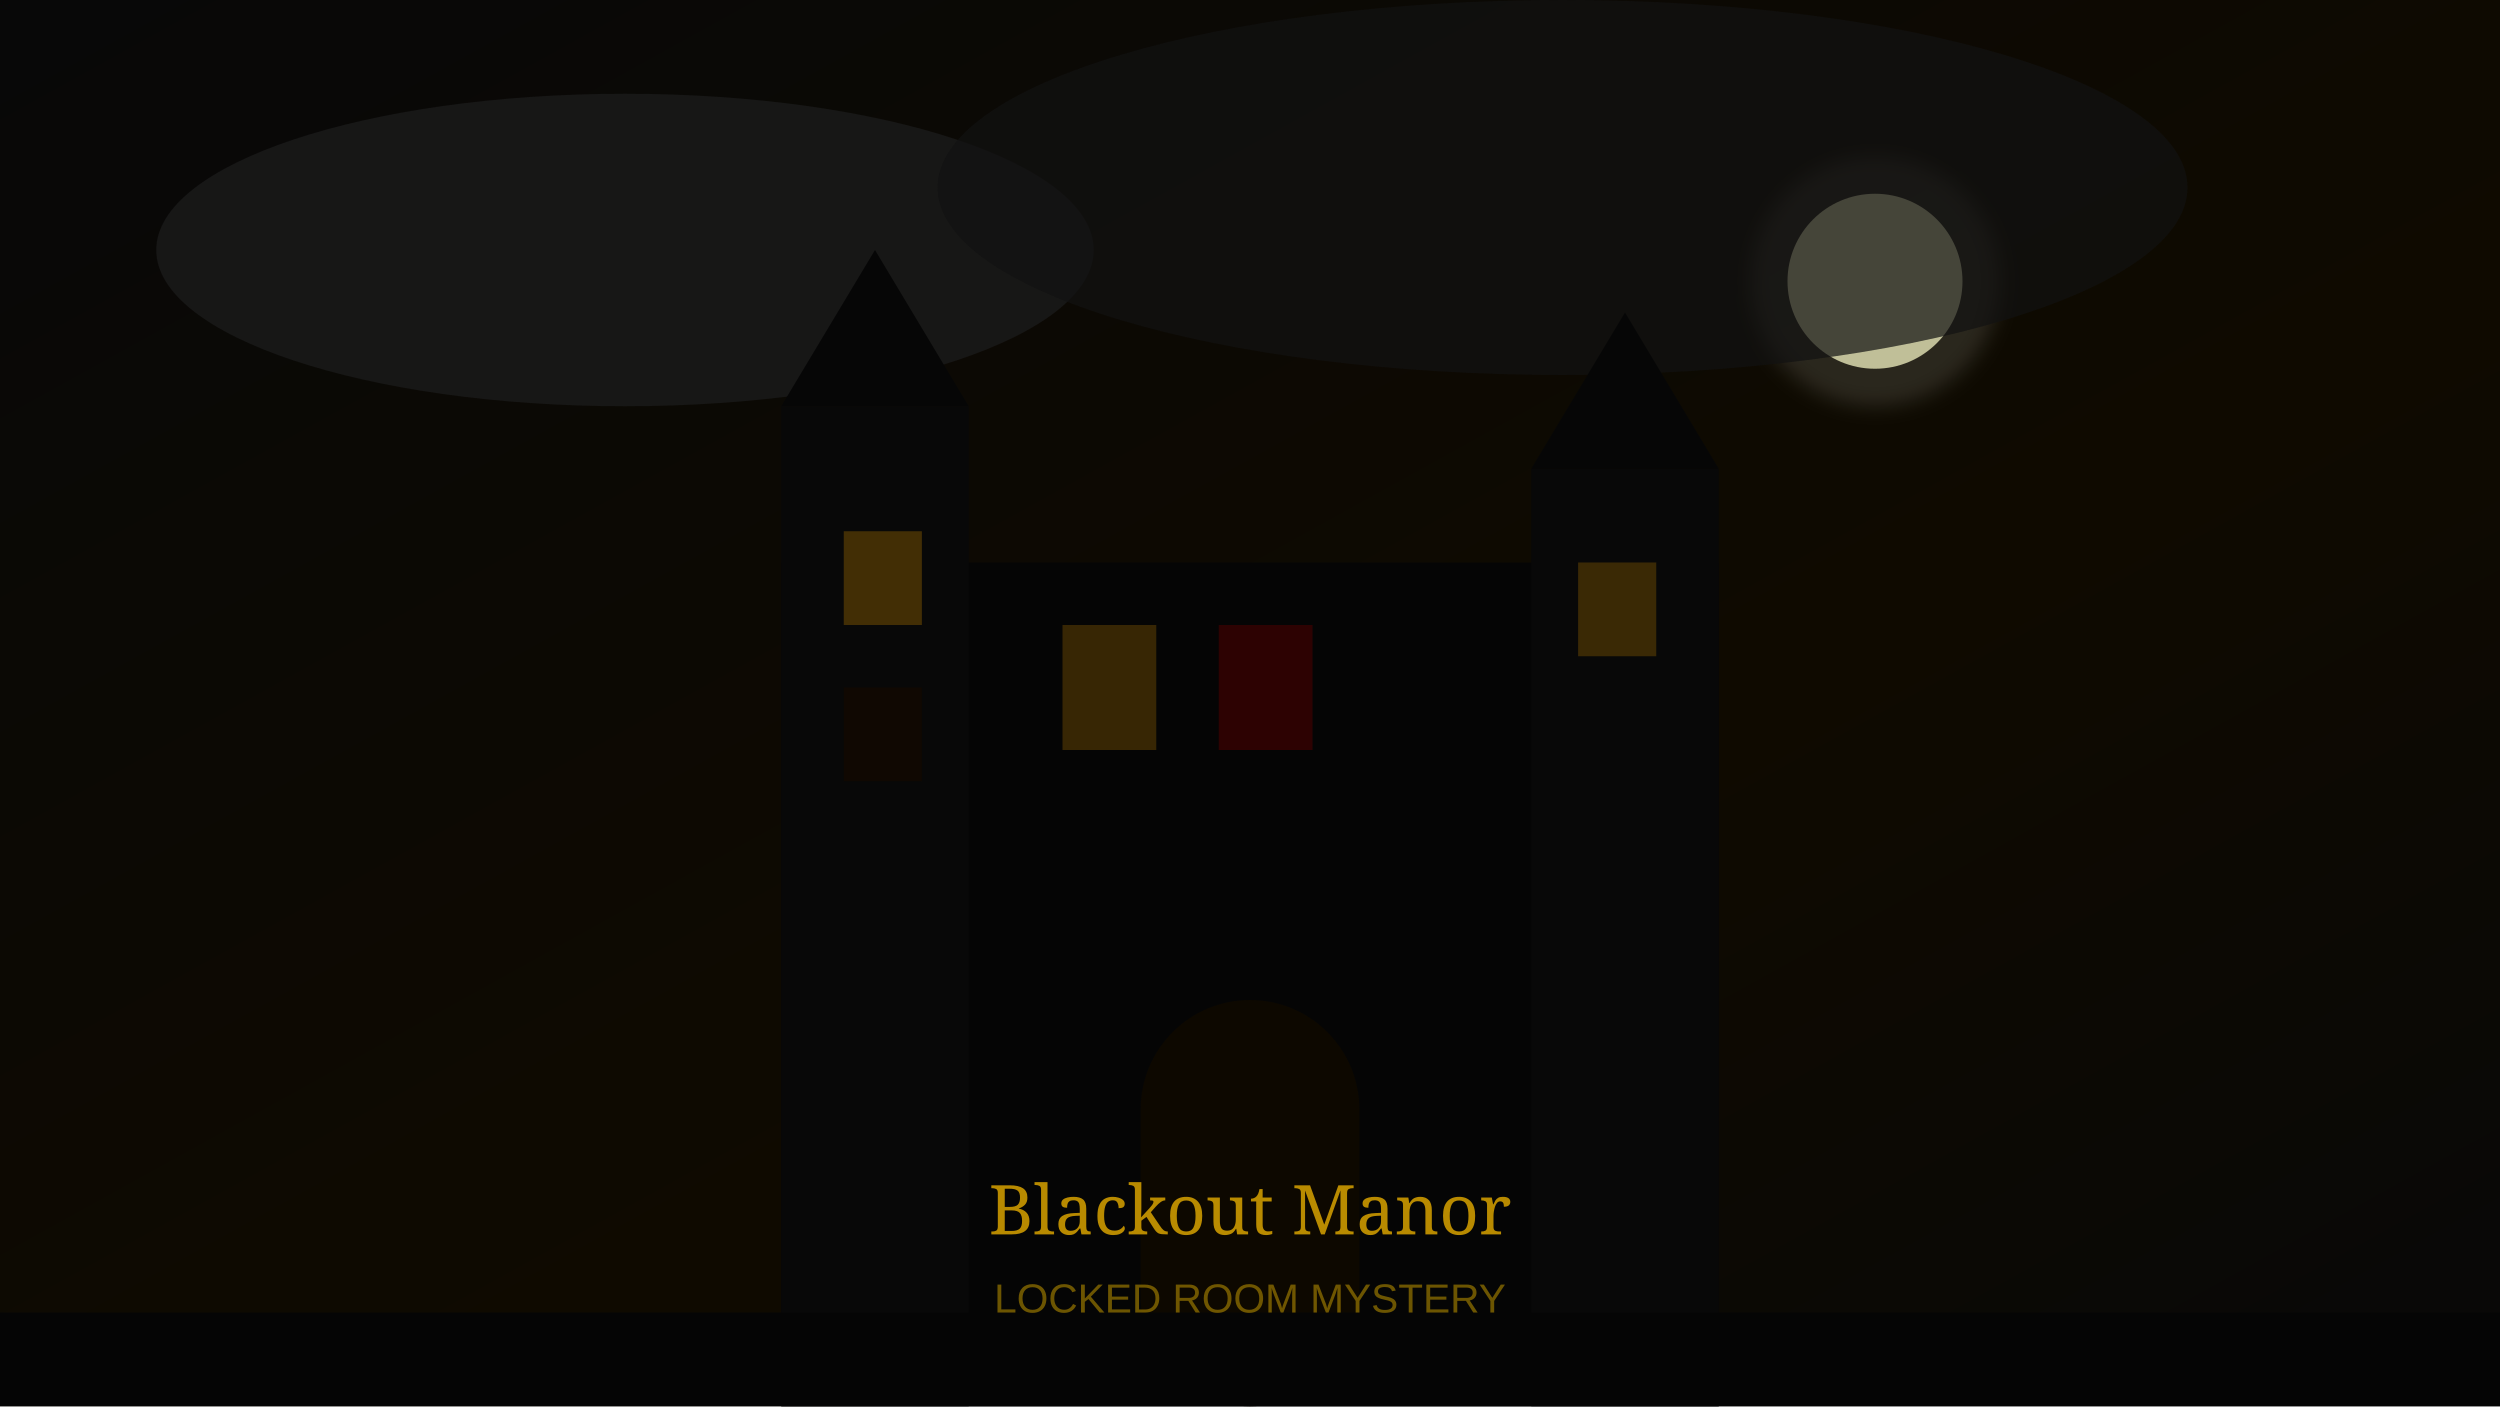
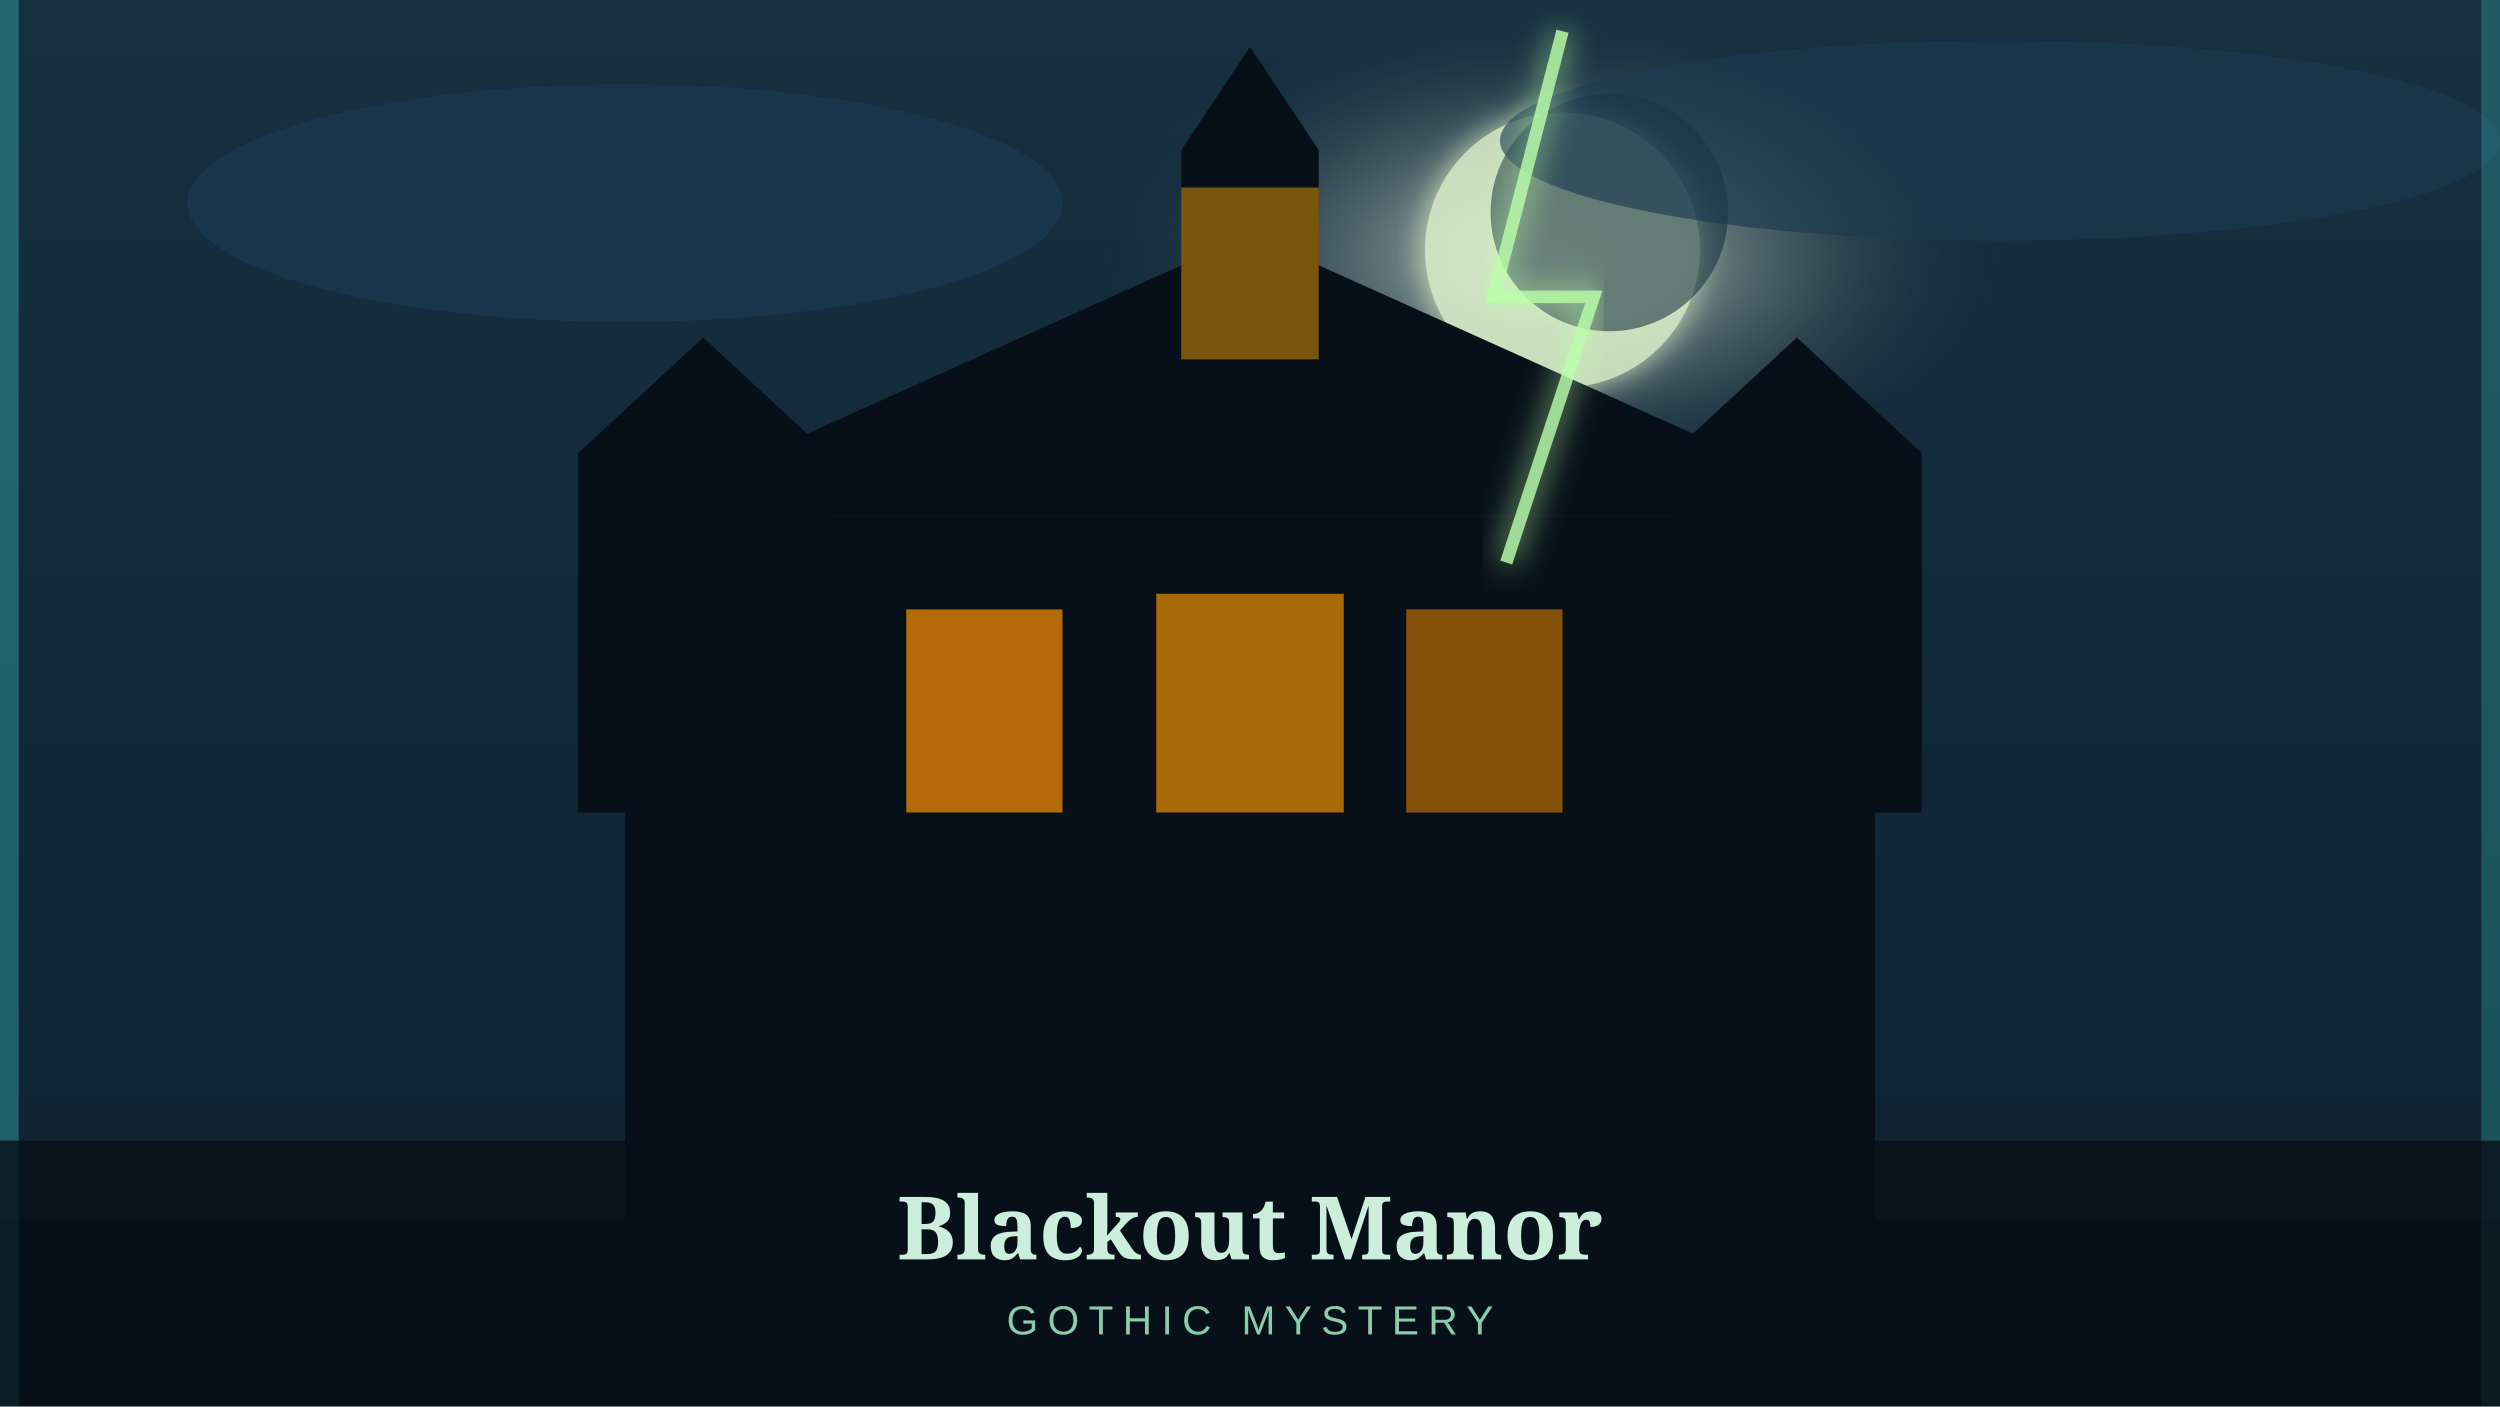
<svg xmlns="http://www.w3.org/2000/svg" viewBox="0 0 800 450">
  <defs>
-     <linearGradient id="bg" x1="0%" y1="0%" x2="100%" y2="100%">
-       <stop offset="0%" style="stop-color:#080808" />
-       <stop offset="60%" style="stop-color:#0f0a00" />
-       <stop offset="100%" style="stop-color:#080808" />
+     <linearGradient id="bg" x1="0%" y1="0%" x2="0%" y2="100%">
+       <stop offset="0%" style="stop-color:#163040" />
+       <stop offset="100%" style="stop-color:#0d2030" />
    </linearGradient>
-     <radialGradient id="moon" cx="75%" cy="20%" r="15%">
-       <stop offset="0%" style="stop-color:#ffffcc;stop-opacity:0.9" />
-       <stop offset="60%" style="stop-color:#ffeeaa;stop-opacity:0.2" />
-       <stop offset="100%" style="stop-color:#080808;stop-opacity:0" />
+     <radialGradient id="moon" cx="62%" cy="18%" r="18%">
+       <stop offset="0%" style="stop-color:#e8f4dd;stop-opacity:0.9" />
+       <stop offset="100%" style="stop-color:#163040;stop-opacity:0" />
    </radialGradient>
-     <filter id="blur">
-       <feGaussianBlur stdDeviation="3" />
+     <filter id="gf">
+       <feGaussianBlur stdDeviation="5" result="b" />
+       <feMerge>
+         <feMergeNode in="b" />
+         <feMergeNode in="SourceGraphic" />
+       </feMerge>
    </filter>
  </defs>
  <rect width="800" height="450" fill="url(#bg)" />
-   <circle cx="600" cy="90" r="40" fill="#ffffee" opacity="0.12" filter="url(#blur)" />
-   <circle cx="600" cy="90" r="28" fill="#ffffcc" opacity="0.7" />
-   <ellipse cx="200" cy="80" rx="150" ry="50" fill="#1a1a1a" opacity="0.8" />
-   <ellipse cx="500" cy="60" rx="200" ry="60" fill="#111111" opacity="0.7" />
-   <rect x="250" y="180" width="300" height="270" fill="#050505" />
-   <rect x="250" y="130" width="60" height="320" fill="#080808" />
-   <rect x="490" y="150" width="60" height="300" fill="#080808" />
-   <polygon points="250,130 280,80 310,130" fill="#060606" />
-   <polygon points="490,150 520,100 550,150" fill="#060606" />
-   <rect x="270" y="170" width="25" height="30" fill="#996600" opacity="0.4" />
-   <rect x="270" y="220" width="25" height="30" fill="#110800" opacity="0.8" />
-   <rect x="340" y="200" width="30" height="40" fill="#cc8800" opacity="0.25" />
-   <rect x="390" y="200" width="30" height="40" fill="#550000" opacity="0.5" />
-   <rect x="505" y="180" width="25" height="30" fill="#996600" opacity="0.35" />
-   <rect x="365" y="320" width="70" height="130" fill="#0d0800" rx="35" />
-   <rect x="0" y="420" width="800" height="30" fill="#050505" />
-   <text x="400" y="395" font-family="Georgia,serif" font-size="22" fill="#cc9900" text-anchor="middle" opacity="0.9">Blackout Manor</text>
-   <text x="400" y="420" font-family="Arial,sans-serif" font-size="13" fill="#997700" text-anchor="middle" opacity="0.7">LOCKED ROOM MYSTERY</text>
+   <rect width="800" height="450" fill="url(#moon)" />
+   <circle cx="500" cy="80" r="44" fill="#d8ecc8" opacity="0.88" filter="url(#gf)" />
+   <circle cx="515" cy="68" r="38" fill="#0f2838" opacity="0.55" />
+   <ellipse cx="200" cy="65" rx="140" ry="38" fill="#1a3a50" opacity="0.75" />
+   <ellipse cx="640" cy="45" rx="160" ry="32" fill="#1a3a50" opacity="0.65" />
+   <rect x="200" y="165" width="400" height="250" fill="#071018" />
+   <polygon points="200,165 400,75 600,165" fill="#071018" />
+   <rect x="185" y="145" width="80" height="115" fill="#071018" />
+   <polygon points="185,145 225,108 265,145" fill="#071018" />
+   <rect x="535" y="145" width="80" height="115" fill="#071018" />
+   <polygon points="535,145 575,108 615,145" fill="#071018" />
+   <rect x="378" y="48" width="44" height="85" fill="#071018" />
+   <polygon points="378,48 400,15 422,48" fill="#071018" />
+   <rect x="290" y="195" width="50" height="65" fill="#ee8800" opacity="0.75" />
+   <rect x="370" y="190" width="60" height="70" fill="#ff9900" opacity="0.65" />
+   <rect x="450" y="195" width="50" height="65" fill="#ee8800" opacity="0.55" />
+   <rect x="378" y="60" width="44" height="55" fill="#ffaa00" opacity="0.45" />
+   <rect x="0" y="390" width="800" height="60" fill="#071018" />
+   <polyline points="500,10 478,95 510,95 482,180" stroke="#bbffaa" stroke-width="4" fill="none" opacity="0.85" filter="url(#gf)" />
+   <rect x="0" y="0" width="6" height="450" fill="#33aaaa" opacity="0.45" />
+   <rect x="794" y="0" width="6" height="450" fill="#33aaaa" opacity="0.35" />
+   <rect x="0" y="365" width="800" height="85" fill="#071018" opacity="0.8" />
+   <text x="400" y="403" font-family="Georgia,serif" font-size="28" fill="#cceedd" text-anchor="middle" font-weight="bold">Blackout Manor</text>
+   <text x="400" y="427" font-family="Arial,sans-serif" font-size="13" fill="#88ccaa" text-anchor="middle" letter-spacing="3">GOTHIC MYSTERY</text>
</svg>
